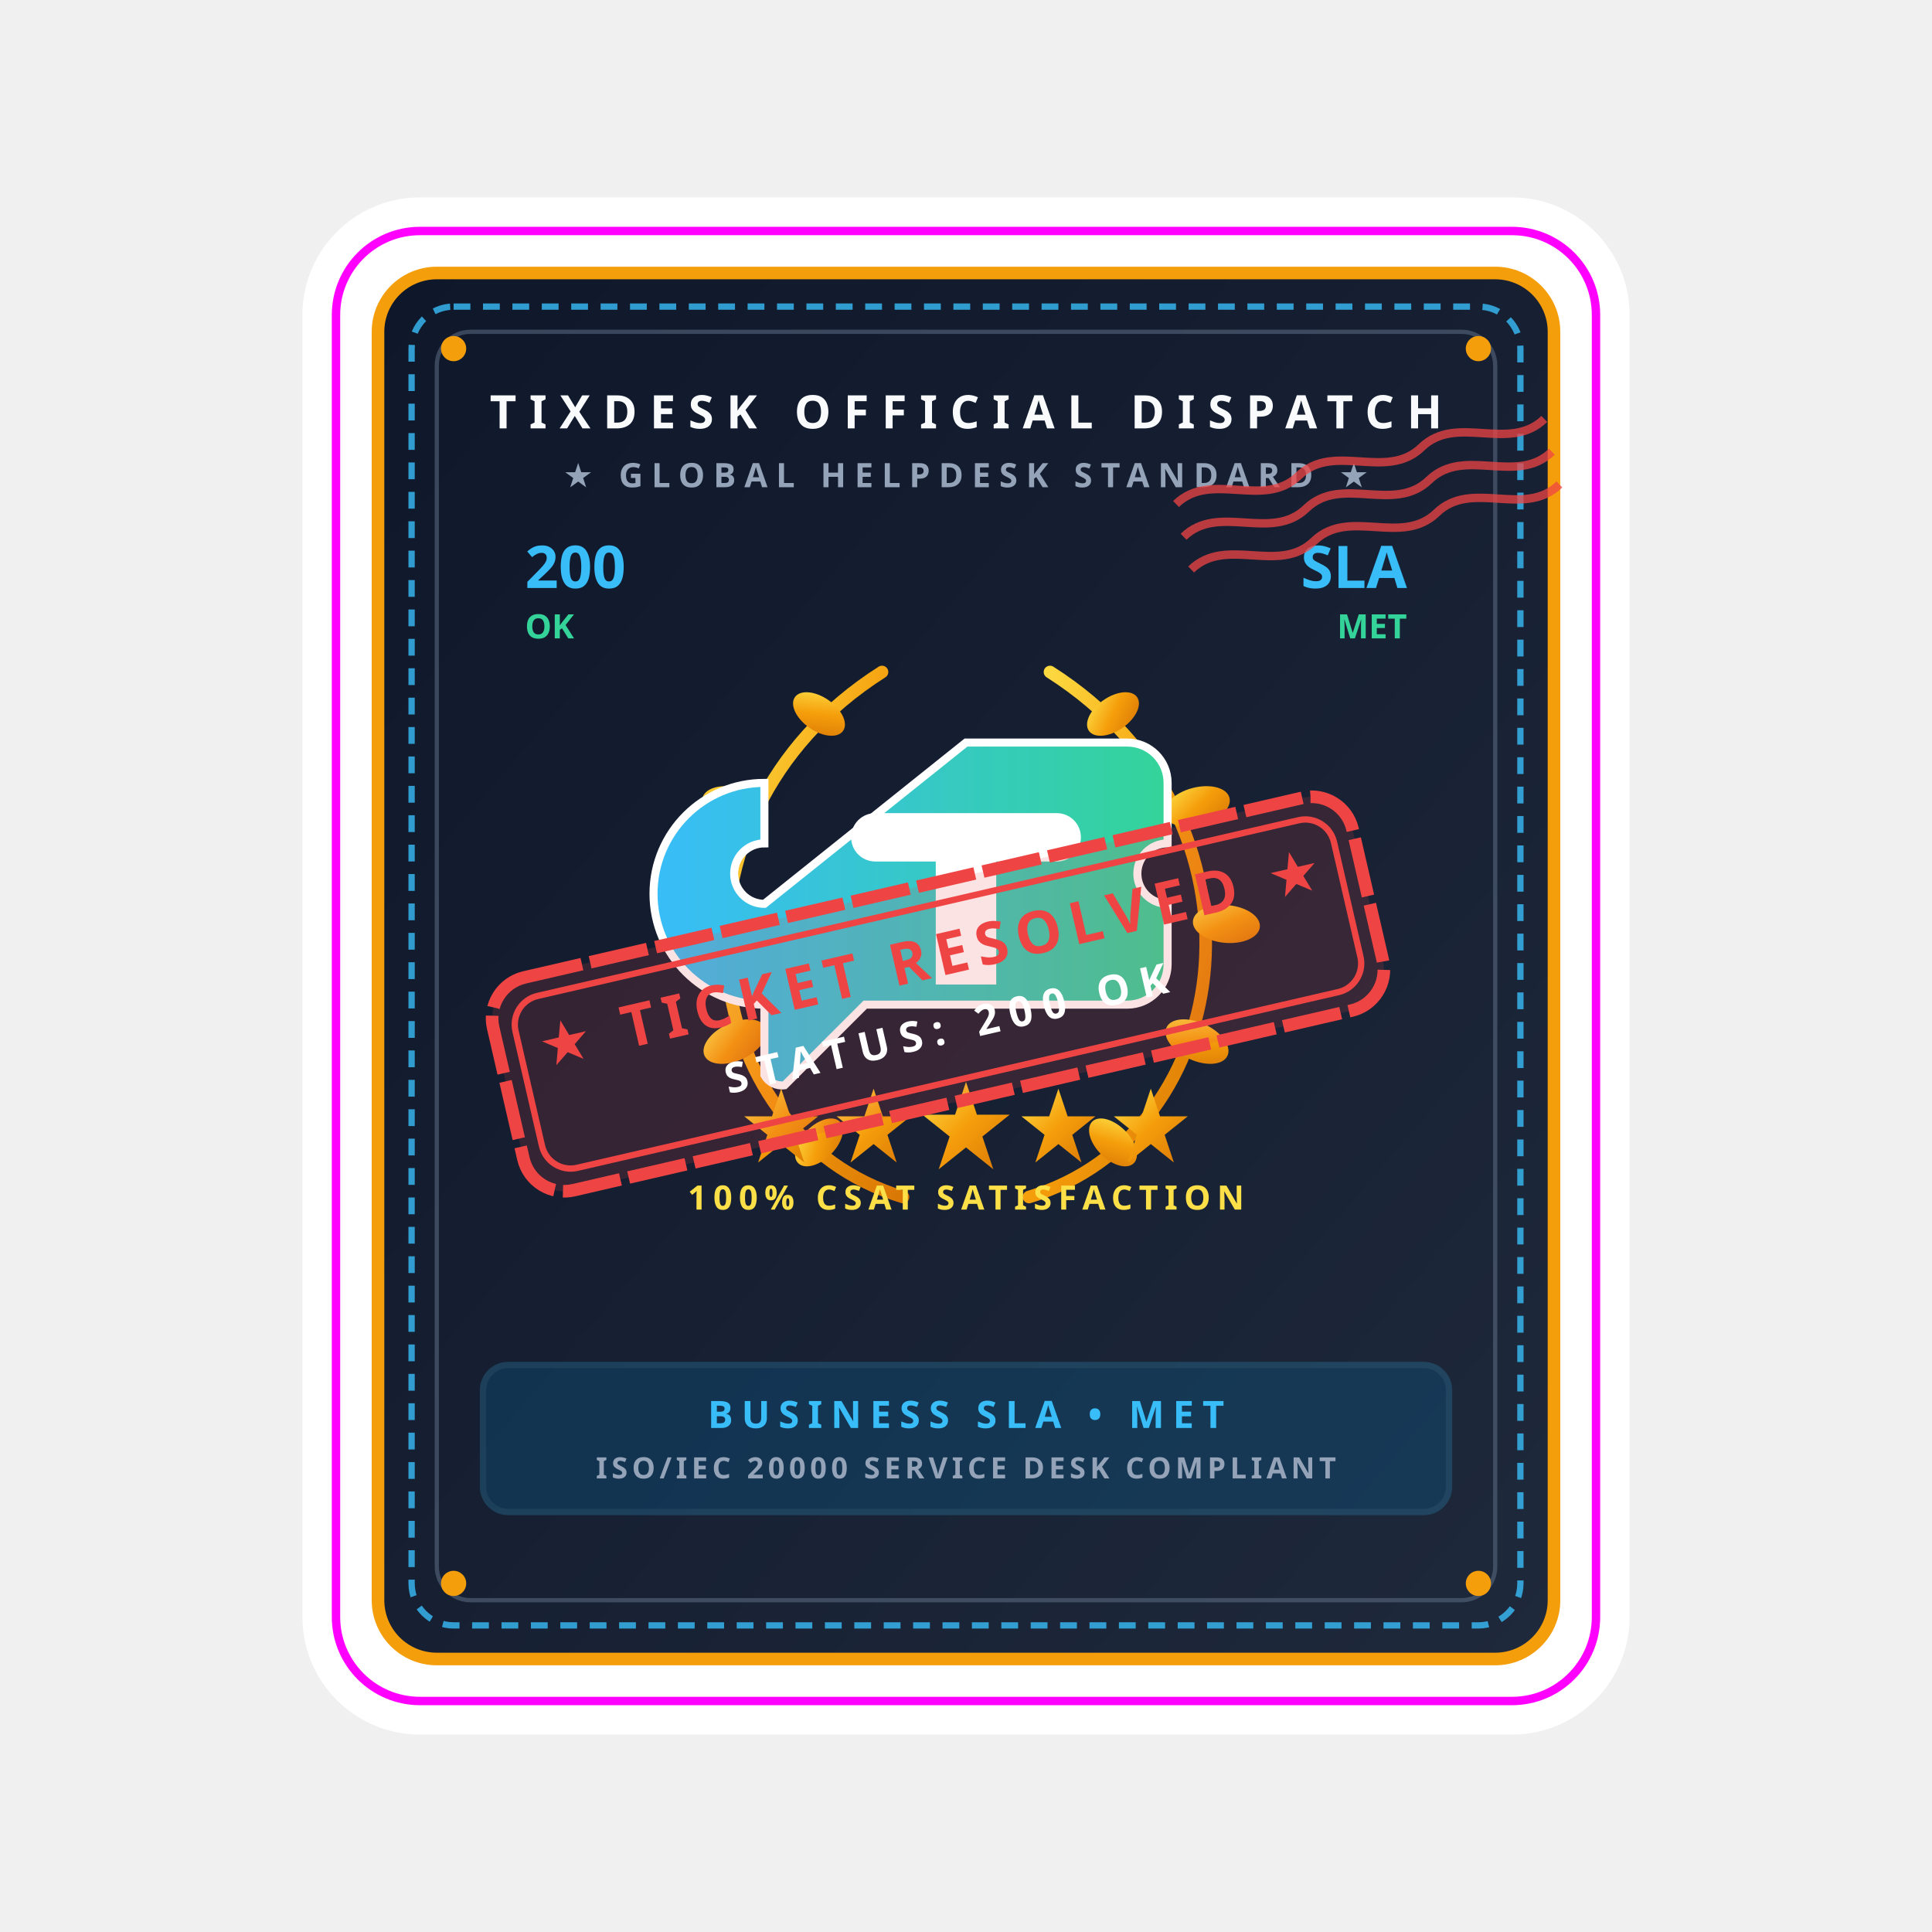
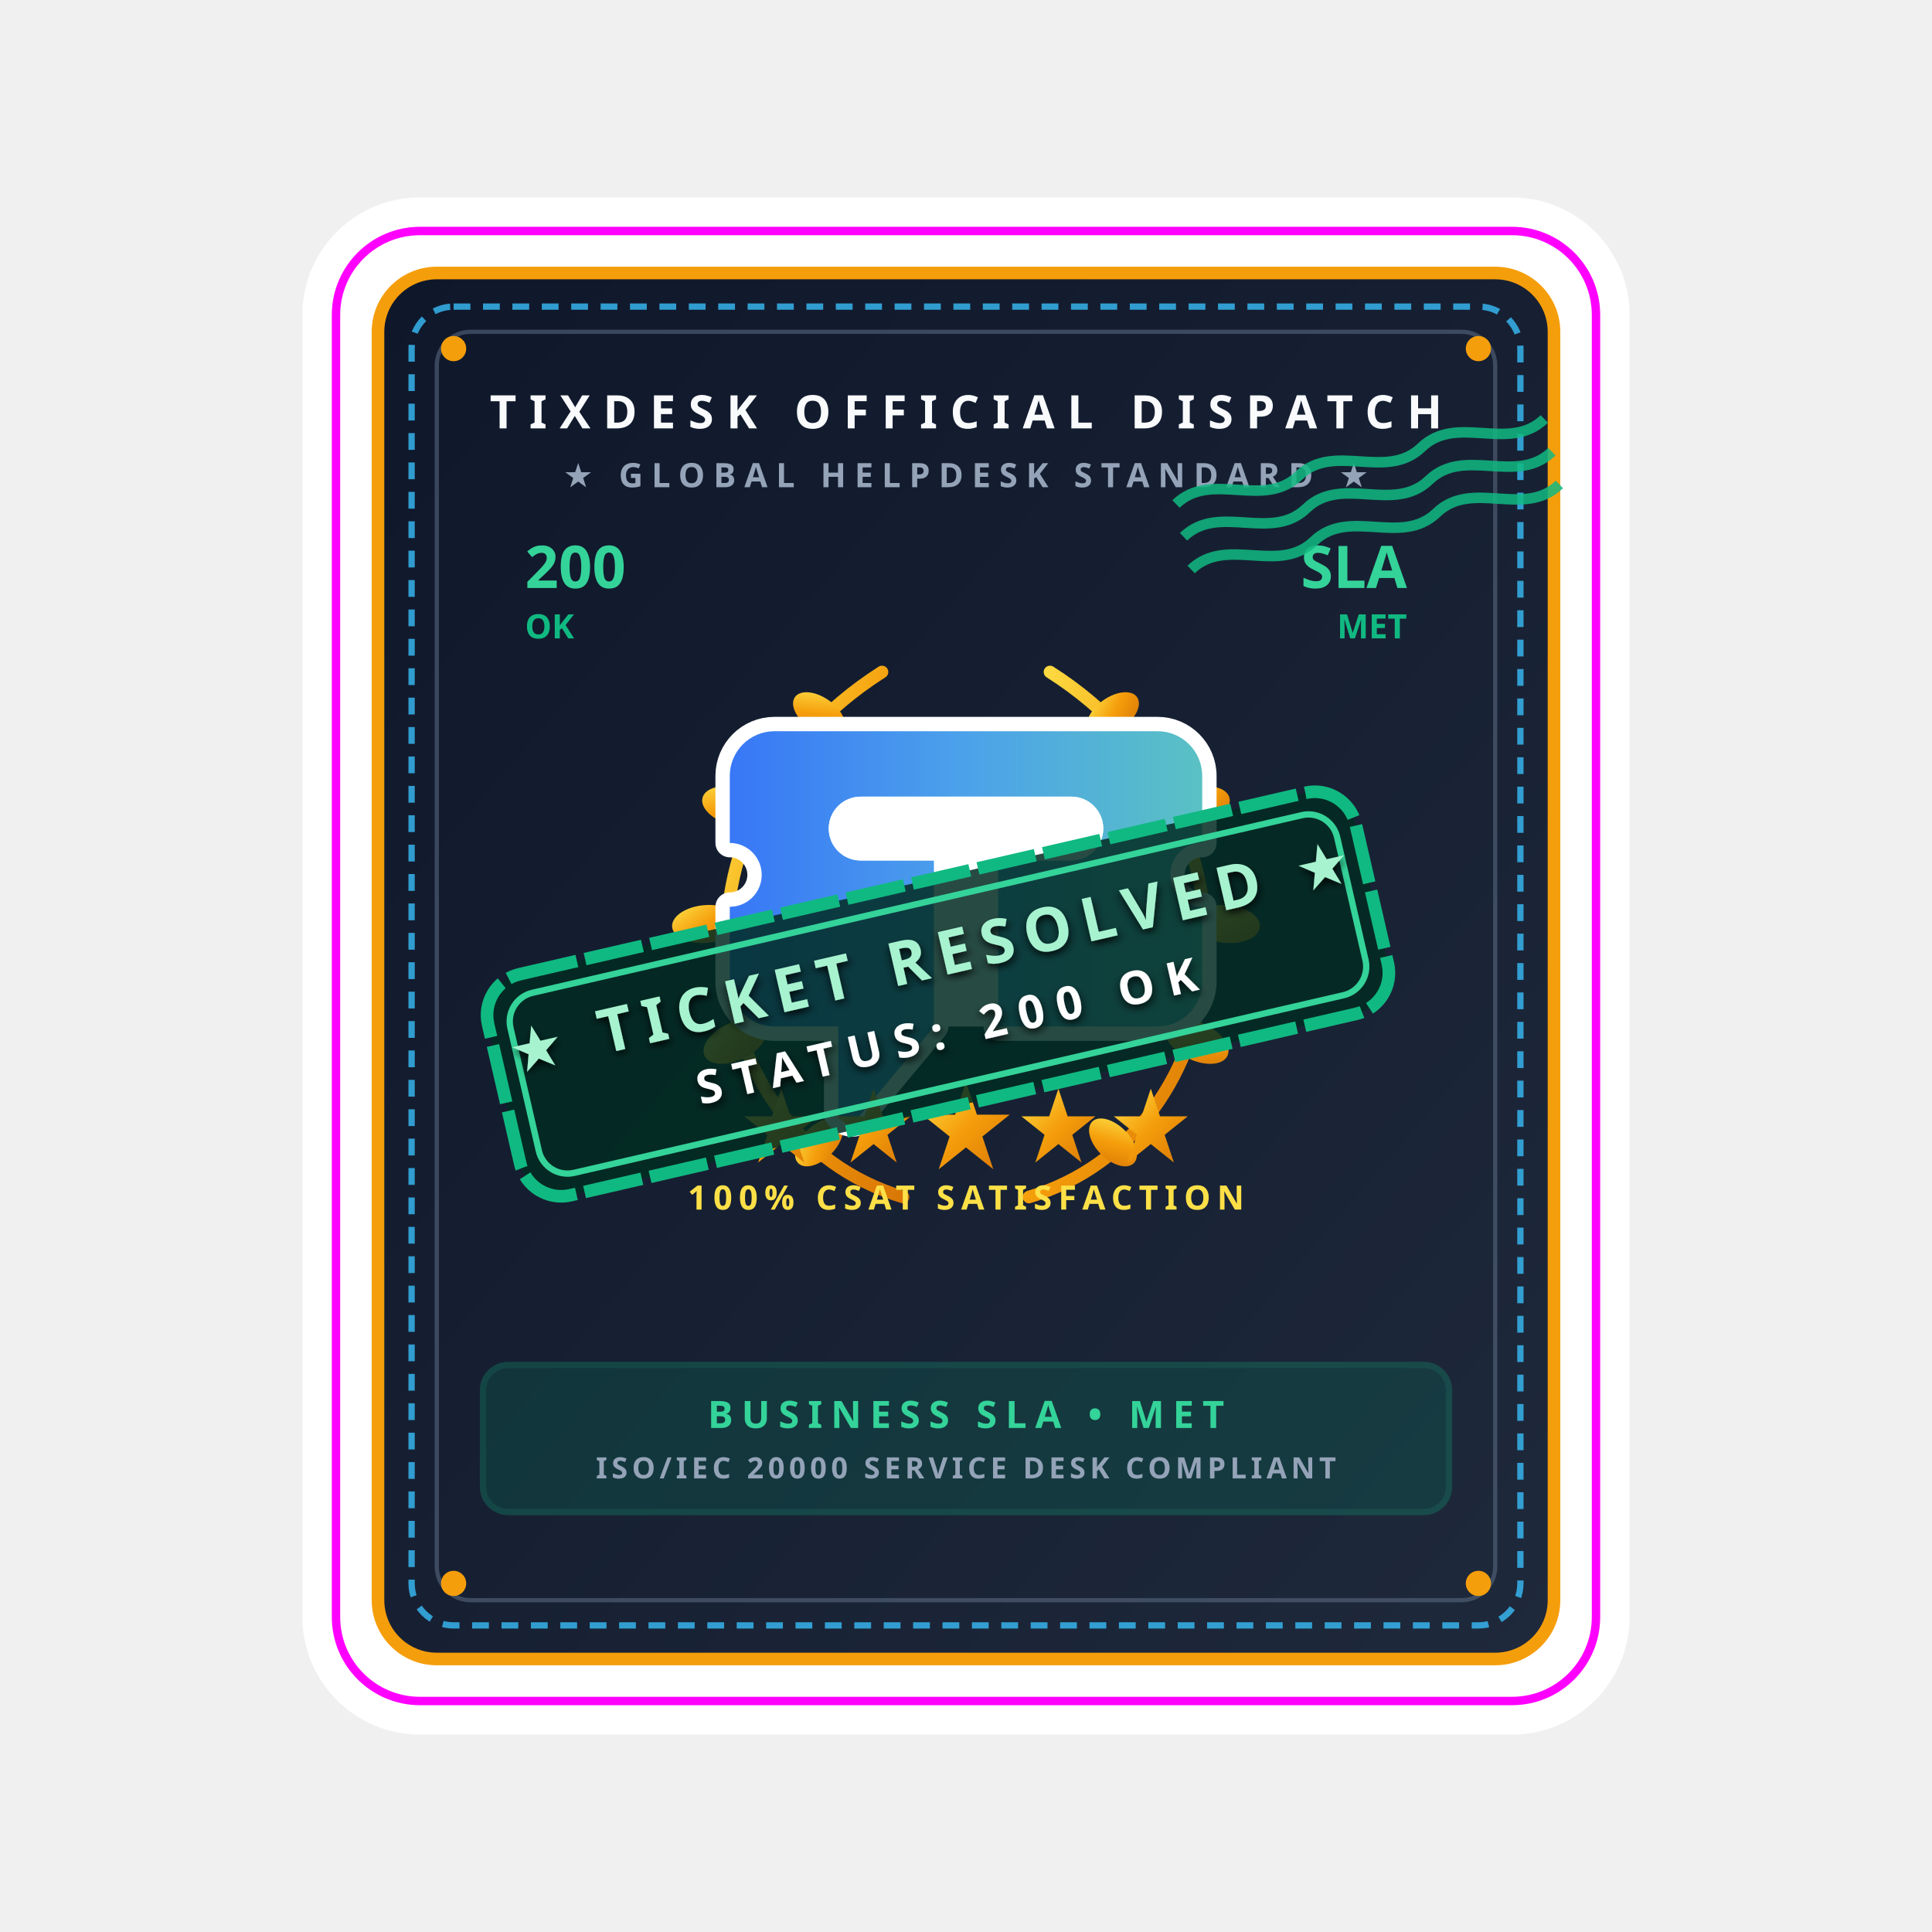
<svg xmlns="http://www.w3.org/2000/svg" viewBox="0 0 460 460" width="460" height="460">
  <defs>
    <linearGradient id="stampBg7" x1="0%" y1="0%" x2="100%" y2="100%">
      <stop offset="0%" stop-color="#0F172A" />
      <stop offset="100%" stop-color="#1E293B" />
    </linearGradient>
    <linearGradient id="goldGrad7" x1="0%" y1="0%" x2="100%" y2="100%">
      <stop offset="0%" stop-color="#FDE047" />
      <stop offset="50%" stop-color="#F59E0B" />
      <stop offset="100%" stop-color="#D97706" />
    </linearGradient>
-     <linearGradient id="cyanGold7" x1="0%" y1="0%" x2="100%" y2="0%">
-       <stop offset="0%" stop-color="#38BDF8" />
-       <stop offset="100%" stop-color="#34D399" />
+     <linearGradient id="tixdeskMasterGrad7" x1="0%" y1="0%" x2="100%" y2="0%">
+       <stop offset="0%" stop-color="#3877F6" />
+       <stop offset="50%" stop-color="#4CA2EA" />
+       <stop offset="100%" stop-color="#5AC1C4" />
    </linearGradient>
+     <filter id="stampTextShadow" x="-20%" y="-20%" width="140%" height="140%">
+       <feDropShadow dx="0" dy="2" stdDeviation="2" flood-color="#022C22" flood-opacity="0.95" />
+       <feDropShadow dx="0" dy="1" stdDeviation="1" flood-color="#000000" flood-opacity="0.8" />
+     </filter>
  </defs>
  <g id="Artwork" transform="translate(230, 230)">
    <rect x="-150" y="-175" width="300" height="350" rx="20" fill="#FFFFFF" stroke="#FFFFFF" stroke-width="16" stroke-linejoin="round" />
    <rect x="-140" y="-165" width="280" height="330" rx="14" fill="url(#stampBg7)" stroke="#F59E0B" stroke-width="3" />
    <rect x="-132" y="-157" width="264" height="314" rx="10" fill="none" stroke="#38BDF8" stroke-width="1.5" stroke-dasharray="4,3" opacity="0.8" />
    <rect x="-126" y="-151" width="252" height="302" rx="8" fill="none" stroke="#64748B" stroke-width="1" opacity="0.5" />
    <circle cx="-122" cy="-147" r="3" fill="#F59E0B" />
    <circle cx="122" cy="-147" r="3" fill="#F59E0B" />
    <circle cx="-122" cy="147" r="3" fill="#F59E0B" />
    <circle cx="122" cy="147" r="3" fill="#F59E0B" />
    <text x="0" y="-128" font-family="'Noto Sans', serif, sans-serif" font-size="11" font-weight="900" fill="#F8FAFC" letter-spacing="3" text-anchor="middle">TIXDESK OFFICIAL DISPATCH</text>
    <text x="0" y="-114" font-family="'Noto Sans', sans-serif" font-size="8" font-weight="700" fill="#94A3B8" letter-spacing="2" text-anchor="middle">★ GLOBAL HELPDESK STANDARD ★</text>
-     <text x="-105" y="-90" font-family="'Noto Sans', monospace, sans-serif" font-size="14" font-weight="900" fill="#38BDF8">200</text>
-     <text x="-105" y="-78" font-family="'Noto Sans', monospace, sans-serif" font-size="8" font-weight="800" fill="#34D399">OK</text>
-     <text x="105" y="-90" font-family="'Noto Sans', monospace, sans-serif" font-size="14" font-weight="900" fill="#38BDF8" text-anchor="end">SLA</text>
-     <text x="105" y="-78" font-family="'Noto Sans', monospace, sans-serif" font-size="8" font-weight="800" fill="#34D399" text-anchor="end">MET</text>
+     <text x="-105" y="-90" font-family="'Noto Sans', monospace, sans-serif" font-size="14" font-weight="900" fill="#34D399">200</text>
+     <text x="-105" y="-78" font-family="'Noto Sans', monospace, sans-serif" font-size="8" font-weight="800" fill="#10B981">OK</text>
+     <text x="105" y="-90" font-family="'Noto Sans', monospace, sans-serif" font-size="14" font-weight="900" fill="#34D399" text-anchor="end">SLA</text>
+     <text x="105" y="-78" font-family="'Noto Sans', monospace, sans-serif" font-size="8" font-weight="800" fill="#10B981" text-anchor="end">MET</text>
    <g transform="translate(0, -10)">
      <g fill="none" stroke="url(#goldGrad7)" stroke-width="3" stroke-linecap="round">
        <path d="M -15 65 C -65 50, -75 -25, -20 -60" />
        <path d="M 15 65 C 65 50, 75 -25, 20 -60" />
      </g>
      <g fill="url(#goldGrad7)">
        <ellipse cx="-35" cy="-50" rx="7" ry="4" transform="rotate(35, -35, -50)" />
        <ellipse cx="-55" cy="-28" rx="8" ry="4.5" transform="rotate(15, -55, -28)" />
        <ellipse cx="-62" cy="0" rx="8" ry="4.5" transform="rotate(-5, -62, 0)" />
        <ellipse cx="-55" cy="28" rx="8" ry="4.5" transform="rotate(-25, -55, 28)" />
        <ellipse cx="-35" cy="52" rx="7" ry="4" transform="rotate(-45, -35, 52)" />
        <ellipse cx="35" cy="-50" rx="7" ry="4" transform="rotate(-35, 35, -50)" />
        <ellipse cx="55" cy="-28" rx="8" ry="4.5" transform="rotate(-15, 55, -28)" />
        <ellipse cx="62" cy="0" rx="8" ry="4.5" transform="rotate(5, 62, 0)" />
        <ellipse cx="55" cy="28" rx="8" ry="4.5" transform="rotate(25, 55, 28)" />
        <ellipse cx="35" cy="52" rx="7" ry="4" transform="rotate(45, 35, 52)" />
      </g>
-       <g transform="scale(0.48) translate(0, -15)">
-         <path d="           M 0 -75           L 80 -75           A 20 20 0 0 1 100 -55           L 100 -25           A 15 15 0 0 0 100 5           L 100 35           A 20 20 0 0 1 80 55           L -50 55           L -90 95           A 10 10 0 0 1 -100 90           L -100 55           A 20 20 0 0 1 -100 -55           L -100 -25           A 15 15 0 0 0 -100 5           Z         " fill="url(#cyanGold7)" stroke="#FFFFFF" stroke-width="4" />
-         <path d="           M -45 -40           L 45 -40           A 12 12 0 0 1 45 -16           L 15 -16           L 15 45           L -15 45           L -15 -16           L -45 -16           A 12 12 0 0 1 -45 -40           Z         " fill="#FFFFFF" />
+       <g transform="translate(0, -6) scale(0.38)">
+         <path d="   M 0 -105   L 120 -105   A 28 28 0 0 1 148 -77   L 148 -35   A 20 20 0 0 0 148 5   L 148 52   A 28 28 0 0 1 120 80   L 20 80   L 20 -24   L 66 -24   A 20 20 0 0 0 66 -64   L -66 -64   A 20 20 0 0 0 -66 -24   L -20 -24   L -20 80   L -70 140   A 10 10 0 0 1 -80 135   L -80 80   L -120 80   A 28 28 0 0 1 -148 52   L -148 5   A 20 20 0 0 0 -148 -35   L -148 -77   A 28 28 0 0 1 -120 -105   Z " fill="#FFFFFF" stroke="#FFFFFF" stroke-width="18" stroke-linejoin="round" />
+         <path d="   M 0 -105   L 120 -105   A 28 28 0 0 1 148 -77   L 148 -35   A 20 20 0 0 0 148 5   L 148 52   A 28 28 0 0 1 120 80   L 20 80   L 20 -24   L 66 -24   A 20 20 0 0 0 66 -64   L -66 -64   A 20 20 0 0 0 -66 -24   L -20 -24   L -20 80   L -70 140   A 10 10 0 0 1 -80 135   L -80 80   L -120 80   A 28 28 0 0 1 -148 52   L -148 5   A 20 20 0 0 0 -148 -35   L -148 -77   A 28 28 0 0 1 -120 -105   Z " fill="url(#tixdeskMasterGrad7)" />
+         <path d="   M -66 -64   L 66 -64   A 20 20 0 0 1 66 -24   L 20 -24   L 20 80   L -20 80   L -20 -24   L -66 -24   A 20 20 0 0 1 -66 -64   Z " fill="#FFFFFF" />
      </g>
      <g transform="translate(0, 48)" fill="url(#goldGrad7)">
        <polygon points="0,-8 2,-2 8,-2 3,2 5,8 0,4 -5,8 -3,2 -8,-2 -2,-2" transform="translate(-44, 0) scale(1.1)" />
        <polygon points="0,-8 2,-2 8,-2 3,2 5,8 0,4 -5,8 -3,2 -8,-2 -2,-2" transform="translate(-22, 0) scale(1.1)" />
        <polygon points="0,-8 2,-2 8,-2 3,2 5,8 0,4 -5,8 -3,2 -8,-2 -2,-2" transform="translate(0, 0) scale(1.3)" />
        <polygon points="0,-8 2,-2 8,-2 3,2 5,8 0,4 -5,8 -3,2 -8,-2 -2,-2" transform="translate(22, 0) scale(1.1)" />
        <polygon points="0,-8 2,-2 8,-2 3,2 5,8 0,4 -5,8 -3,2 -8,-2 -2,-2" transform="translate(44, 0) scale(1.1)" />
      </g>
      <text x="0" y="68" font-family="'Noto Sans', sans-serif" font-size="8" font-weight="800" fill="#FDE047" letter-spacing="1.5" text-anchor="middle">100% CSAT SATISFACTION</text>
    </g>
-     <rect x="-115" y="95" width="230" height="35" rx="6" fill="#0284C7" opacity="0.2" stroke="#38BDF8" stroke-width="1.5" />
-     <text x="0" y="110" font-family="'Noto Sans', monospace, sans-serif" font-size="9" font-weight="900" fill="#38BDF8" letter-spacing="2" text-anchor="middle">BUSINESS SLA • MET</text>
+     <rect x="-115" y="95" width="230" height="35" rx="6" fill="#047857" opacity="0.25" stroke="#10B981" stroke-width="1.5" />
+     <text x="0" y="110" font-family="'Noto Sans', monospace, sans-serif" font-size="9" font-weight="900" fill="#34D399" letter-spacing="2" text-anchor="middle">BUSINESS SLA • MET</text>
    <text x="0" y="122" font-family="'Noto Sans', sans-serif" font-size="7" font-weight="700" fill="#94A3B8" letter-spacing="1" text-anchor="middle">ISO/IEC 20000 SERVICE DESK COMPLIANT</text>
    <g transform="rotate(-13) translate(-8, 5)">
-       <rect x="-105" y="-26" width="210" height="52" rx="10" fill="#EF4444" fill-opacity="0.15" stroke="#EF4444" stroke-width="3" stroke-dasharray="14,2" />
-       <rect x="-100" y="-21" width="200" height="42" rx="7" fill="none" stroke="#EF4444" stroke-width="1.5" />
-       <text x="0" y="-4" font-family="'Noto Sans', sans-serif" font-size="14" font-weight="900" fill="#EF4444" letter-spacing="2" text-anchor="middle">★ TICKET RESOLVED ★</text>
-       <text x="0" y="12" font-family="'Noto Sans', monospace, sans-serif" font-size="10" font-weight="900" fill="#FFFFFF" letter-spacing="2.5" text-anchor="middle">STATUS: 200 OK</text>
+       <rect x="-106" y="-27" width="212" height="54" rx="10" fill="#022C22" fill-opacity="0.85" stroke="#10B981" stroke-width="3" stroke-dasharray="14,2" />
+       <rect x="-101" y="-22" width="202" height="44" rx="7" fill="none" stroke="#34D399" stroke-width="1.5" />
+       <g filter="url(#stampTextShadow)">
+         <text x="0" y="-4" font-family="'Noto Sans', sans-serif" font-size="14.5" font-weight="900" fill="#A7F3D0" letter-spacing="2.5" text-anchor="middle">★ TICKET RESOLVED ★</text>
+         <text x="0" y="13" font-family="'Noto Sans', monospace, sans-serif" font-size="11" font-weight="900" fill="#FFFFFF" letter-spacing="3" text-anchor="middle">STATUS: 200 OK</text>
+       </g>
    </g>
-     <g stroke="#EF4444" stroke-width="2" fill="none" opacity="0.75" transform="translate(50, -110) rotate(-13)">
+     <g stroke="#10B981" stroke-width="2.5" fill="none" opacity="0.85" transform="translate(50, -110) rotate(-13)">
      <path d="M 0 0 C 10 -6, 20 6, 30 0 C 40 -6, 50 6, 60 0 C 70 -6, 80 6, 90 0" />
      <path d="M 0 8 C 10 2, 20 14, 30 8 C 40 2, 50 14, 60 8 C 70 2, 80 14, 90 8" />
      <path d="M 0 16 C 10 10, 20 22, 30 16 C 40 10, 50 22, 60 16 C 70 10, 80 22, 90 16" />
    </g>
  </g>
  <g id="CutContour" transform="translate(230, 230)">
    <rect x="-150" y="-175" width="300" height="350" rx="20" fill="none" stroke="#FF00FF" stroke-width="2" stroke-linejoin="round" />
  </g>
</svg>
